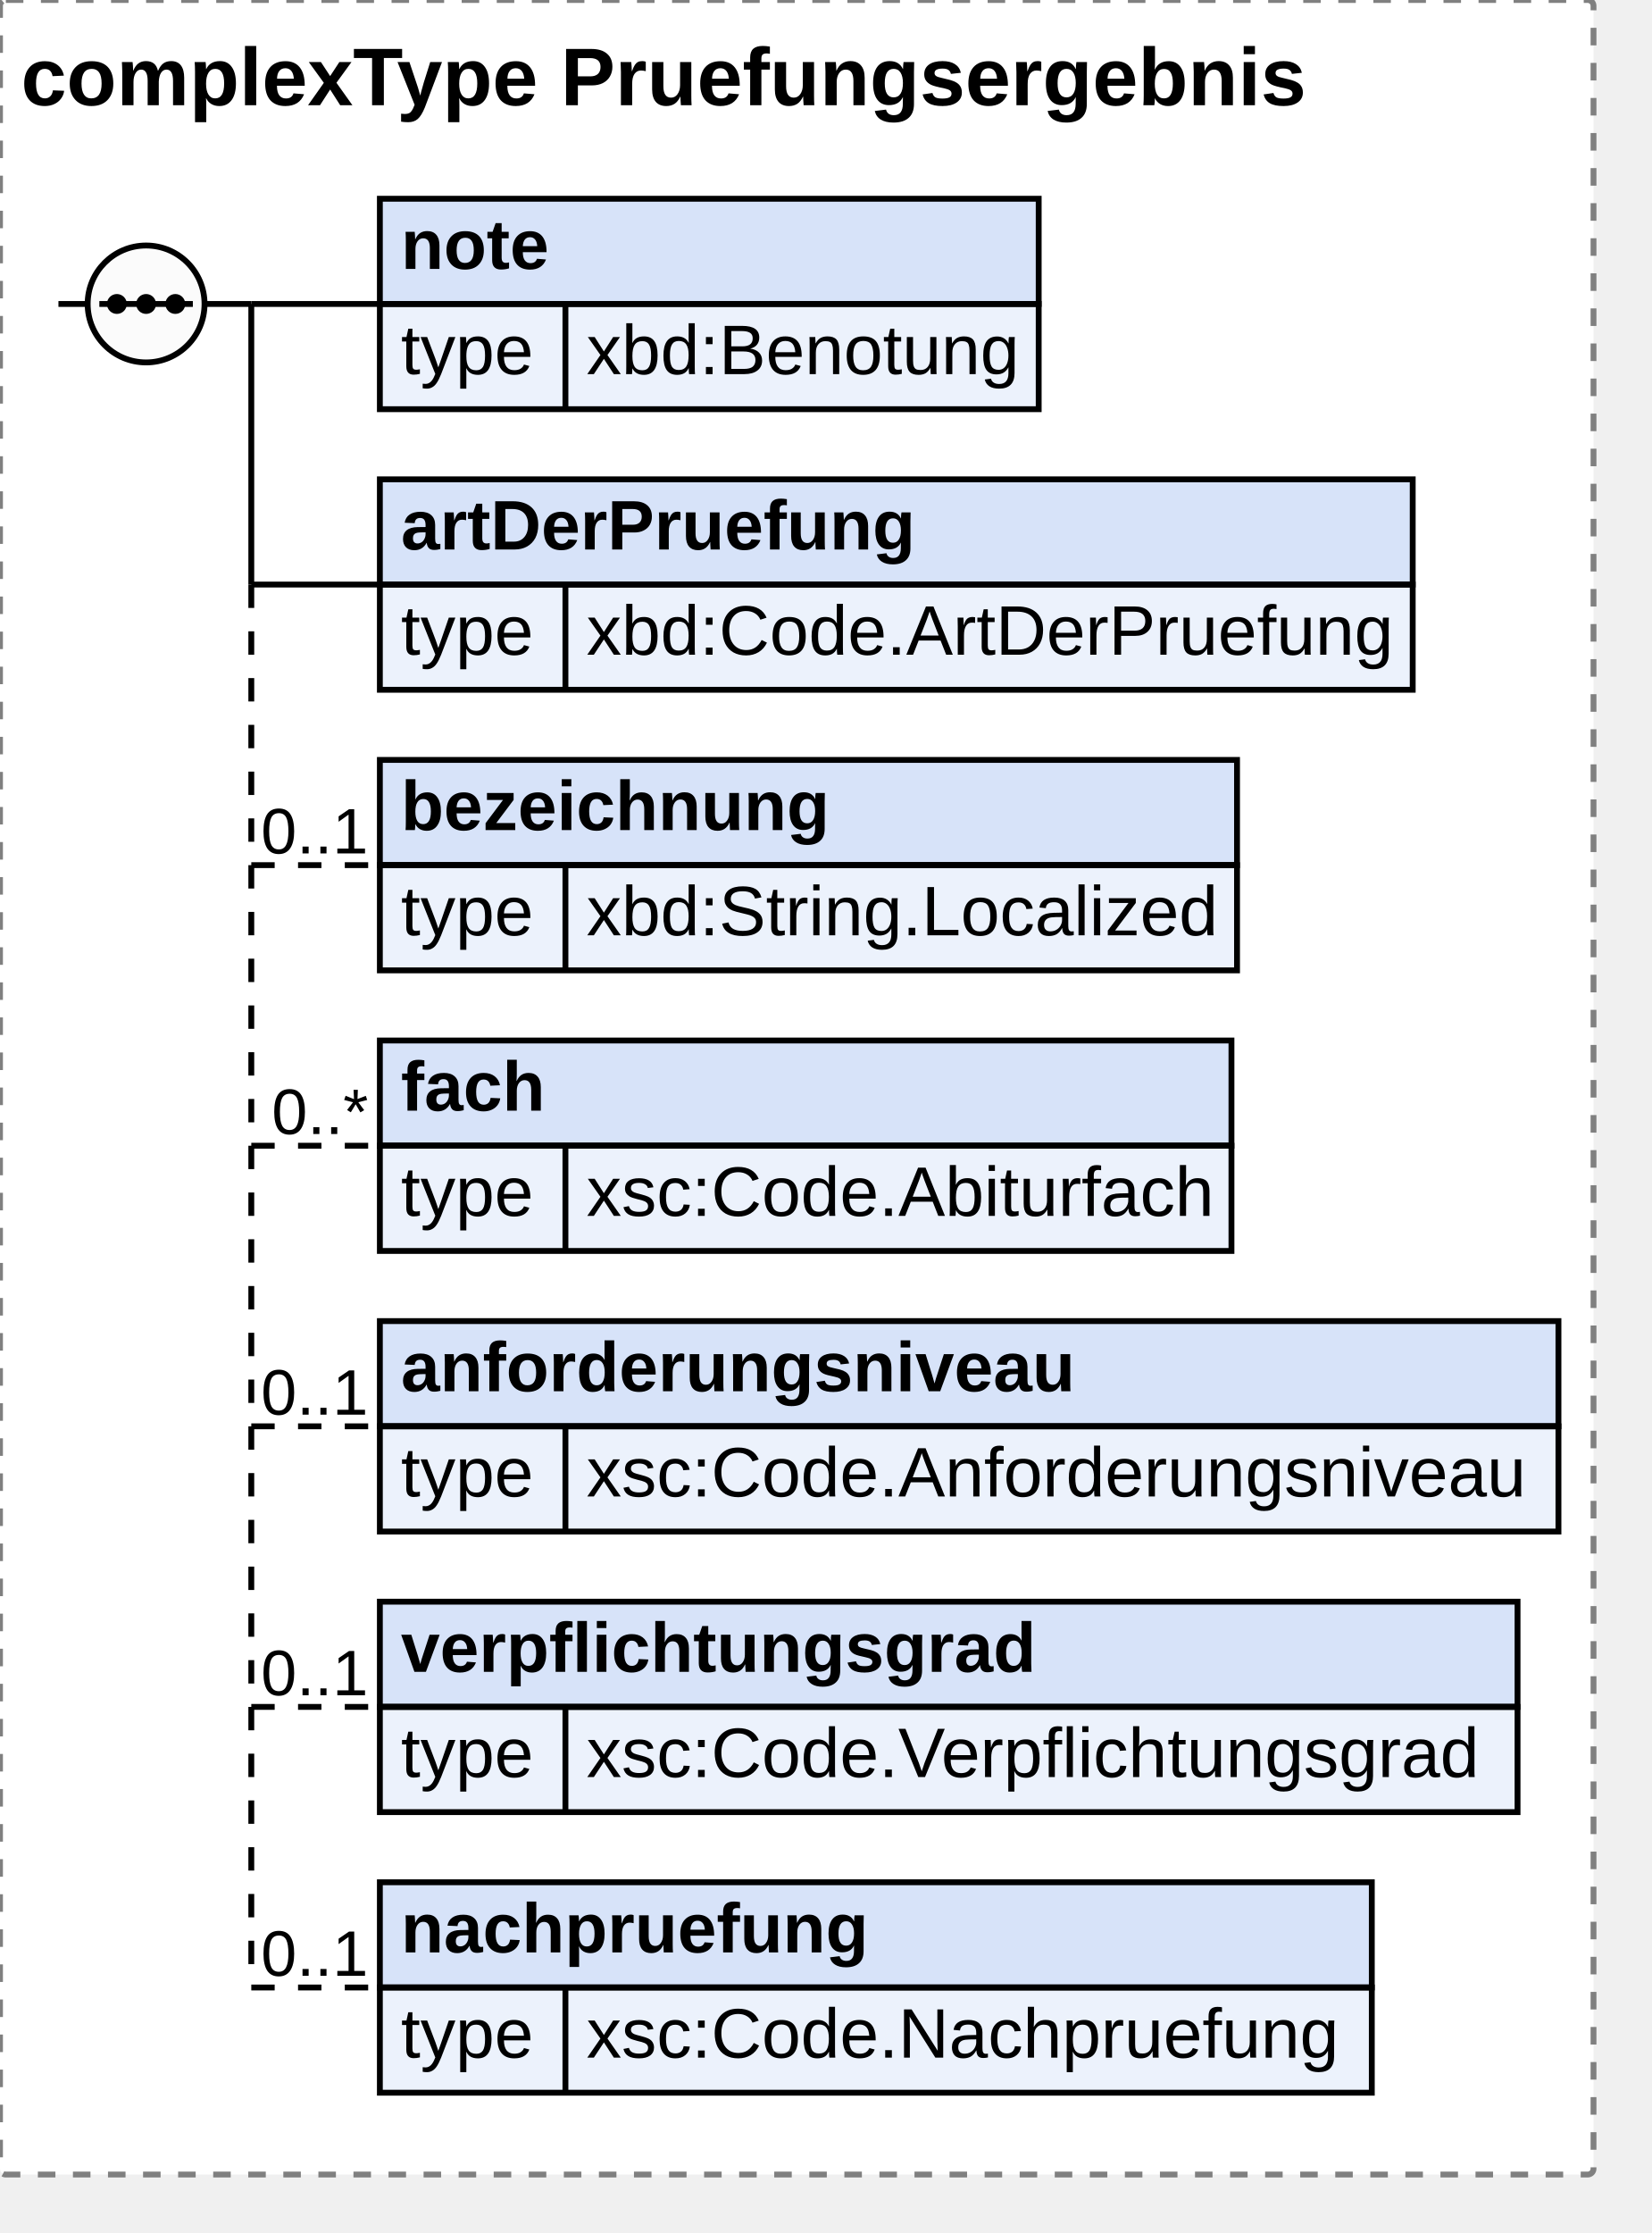
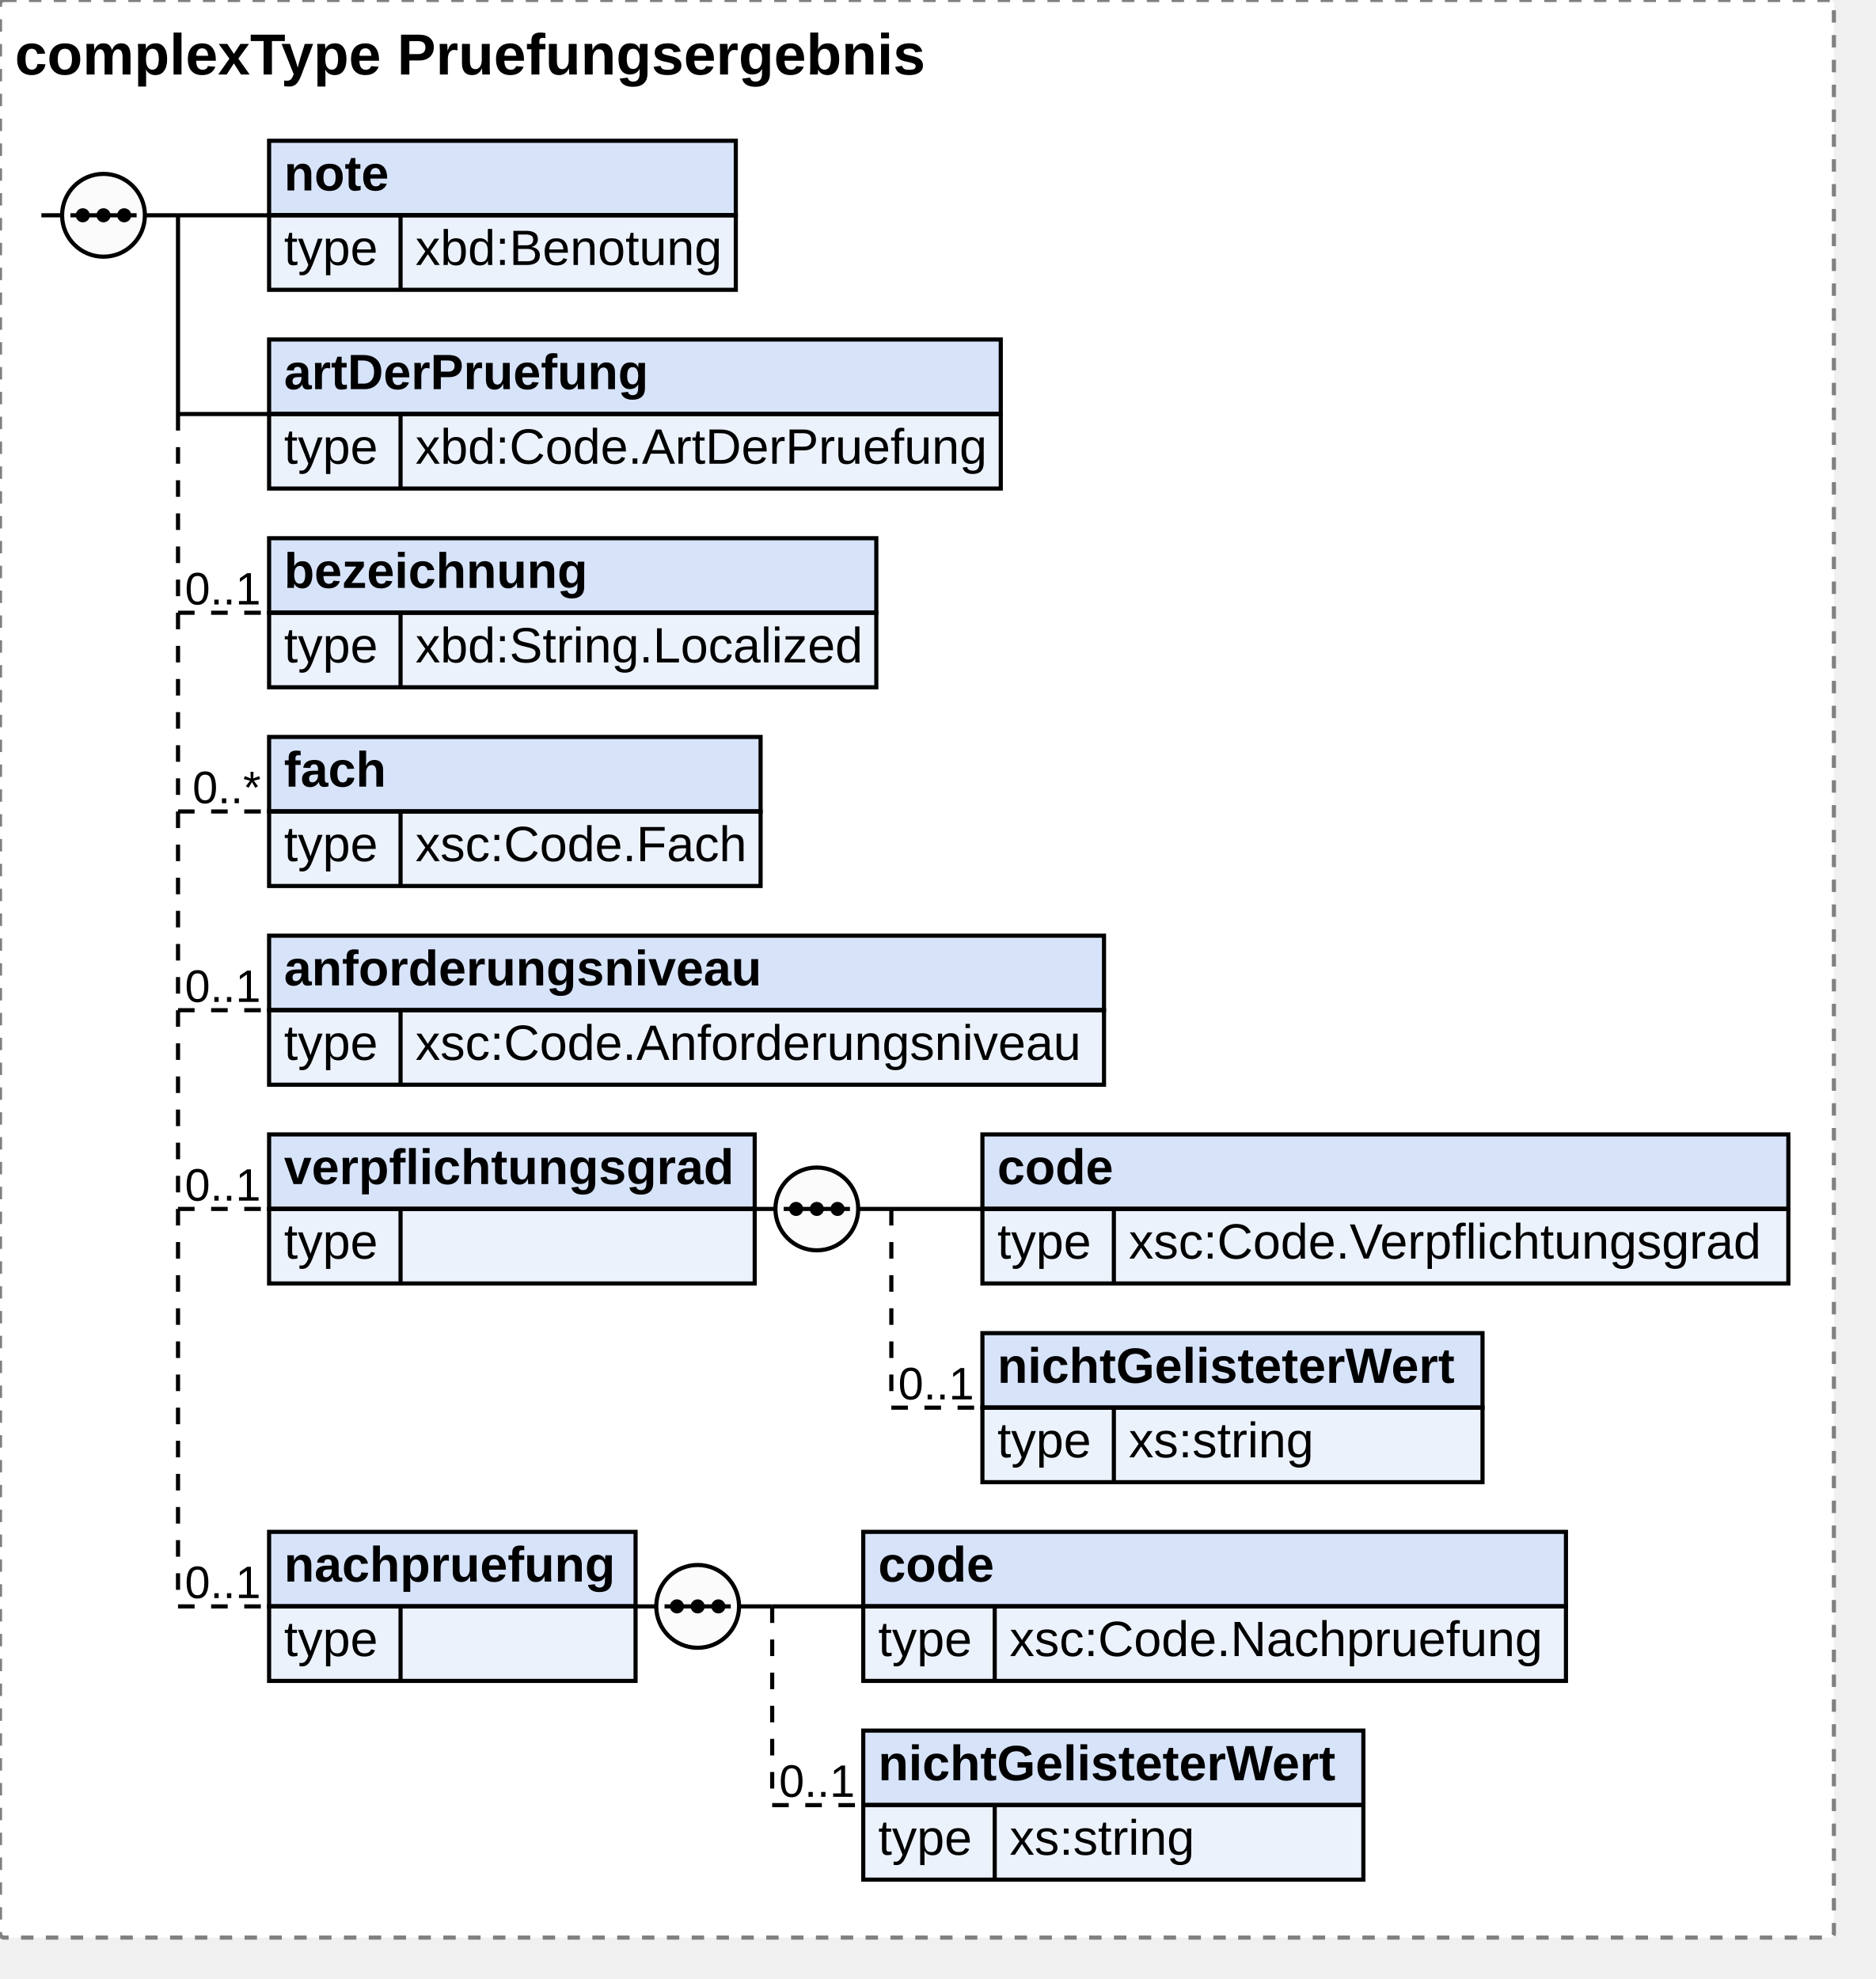
- <svg xmlns="http://www.w3.org/2000/svg" width="282.672" height="382">
+ <svg xmlns="http://www.w3.org/2000/svg" width="452.972" height="478">
  <defs>
    <style type="text/css">
                        text {
                            font-family: 'Arial';
                            fill: black;
                        }
                        text.at {
                            font-family: 'Arial';
                            fill: rgb(242, 152, 0);
                        }
                        line {
                            stroke: black;
                        }
                        line.type-structure {
                            stroke: black;
                        }
                        line.type-structure-optional {
                            stroke: black;
                            stroke-dasharray: 4, 4;
                        }
                        rect.attribute-upper {
                            stroke: black;
                            fill: rgb(255, 239, 211);
                        }
                        rect.element-upper {
                            stroke: black;
                            fill: rgb(215, 227, 249);
                        }
                        rect.element-lower {
                            stroke: black;
                            fill: rgb(236, 242, 252);
                        }
                        a text {
                            fill: black;
                        } 
                    </style>
  </defs>
-   <rect width="272.672" height="372" stroke-dasharray="3,3" rx="1" ry="1" style="stroke: grey;fill: white;" />
+   <rect width="442.972" height="468" stroke-dasharray="3,3" rx="1" ry="1" style="stroke: grey;fill: white;" />
  <text font-size="14" x="3.6" y="18" font-weight="bold">complexType Pruefungsergebnis</text>
  <g transform="translate(10,34)">
    <g transform="translate(55,0)">
      <rect width="112.734" height="18" class="element-upper" />
      <rect width="112.734" height="18" y="18" class="element-lower" />
      <text font-size="12" x="3.6" y="12" font-weight="bold">note</text>
      <line x1="0" y1="18" x2="112.734" y2="18" />
      <text font-size="12" fill="grey" x="3.6" y="30">type</text>
      <line x1="31.753" y1="18" x2="31.753" y2="36" />
      <text font-size="12" x="35.353" y="30">xbd:Benotung</text>
      <g transform="translate(112.7344,0)" />
    </g>
    <line x1="33" y1="18" x2="55" y2="18" class="type-structure-required" />
    <text font-size="11" fill="black" x="53" y="16" text-anchor="end" />
    <line x1="33" y1="18" x2="33" y2="18" class="type-structure-required" />
    <g transform="translate(55,48)">
      <rect width="176.734" height="18" class="element-upper" />
      <rect width="176.734" height="18" y="18" class="element-lower" />
      <text font-size="12" x="3.6" y="12" font-weight="bold">artDerPruefung</text>
      <line x1="0" y1="18" x2="176.734" y2="18" />
      <text font-size="12" fill="grey" x="3.6" y="30">type</text>
      <line x1="31.753" y1="18" x2="31.753" y2="36" />
      <text font-size="12" x="35.353" y="30">xbd:Code.ArtDerPruefung</text>
      <g transform="translate(176.7344,0)" />
    </g>
    <line x1="33" y1="66" x2="55" y2="66" class="type-structure-required" />
    <text font-size="11" fill="black" x="53" y="64" text-anchor="end" />
    <line x1="33" y1="18" x2="33" y2="66" class="type-structure-required" />
    <g transform="translate(55,96)">
      <rect width="146.672" height="18" class="element-upper" />
      <rect width="146.672" height="18" y="18" class="element-lower" />
      <text font-size="12" x="3.6" y="12" font-weight="bold">bezeichnung</text>
      <line x1="0" y1="18" x2="146.672" y2="18" />
      <text font-size="12" fill="grey" x="3.6" y="30">type</text>
      <line x1="31.753" y1="18" x2="31.753" y2="36" />
      <text font-size="12" x="35.353" y="30">xbd:String.Localized</text>
      <g transform="translate(146.6719,0)" />
    </g>
    <line x1="33" y1="114" x2="55" y2="114" class="type-structure-optional" />
    <text font-size="11" fill="black" x="53" y="112" text-anchor="end">0..1</text>
    <line x1="33" y1="66" x2="33" y2="114" class="type-structure-optional" />
    <g transform="translate(55,144)">
-       <rect width="145.719" height="18" class="element-upper" />
-       <rect width="145.719" height="18" y="18" class="element-lower" />
+       <rect width="118.719" height="18" class="element-upper" />
+       <rect width="118.719" height="18" y="18" class="element-lower" />
      <text font-size="12" x="3.6" y="12" font-weight="bold">fach</text>
-       <line x1="0" y1="18" x2="145.719" y2="18" />
-       <text font-size="12" fill="grey" x="3.6" y="30">type</text>
-       <line x1="31.753" y1="18" x2="31.753" y2="36" />
-       <text font-size="12" x="35.353" y="30">xsc:Code.Abiturfach</text>
-       <g transform="translate(145.7188,0)" />
+       <line x1="0" y1="18" x2="118.719" y2="18" />
+       <text font-size="12" fill="grey" x="3.6" y="30">type</text>
+       <line x1="31.753" y1="18" x2="31.753" y2="36" />
+       <text font-size="12" x="35.353" y="30">xsc:Code.Fach</text>
+       <g transform="translate(118.7188,0)" />
    </g>
    <line x1="33" y1="162" x2="55" y2="162" class="type-structure-optional" />
    <text font-size="11" fill="black" x="53" y="160" text-anchor="end">0..*</text>
    <line x1="33" y1="114" x2="33" y2="162" class="type-structure-optional" />
    <g transform="translate(55,192)">
      <rect width="201.672" height="18" class="element-upper" />
      <rect width="201.672" height="18" y="18" class="element-lower" />
      <text font-size="12" x="3.6" y="12" font-weight="bold">anforderungsniveau</text>
      <line x1="0" y1="18" x2="201.672" y2="18" />
      <text font-size="12" fill="grey" x="3.6" y="30">type</text>
      <line x1="31.753" y1="18" x2="31.753" y2="36" />
      <text font-size="12" x="35.353" y="30">xsc:Code.Anforderungsniveau</text>
      <g transform="translate(201.6719,0)" />
    </g>
    <line x1="33" y1="210" x2="55" y2="210" class="type-structure-optional" />
    <text font-size="11" fill="black" x="53" y="208" text-anchor="end">0..1</text>
    <line x1="33" y1="162" x2="33" y2="210" class="type-structure-optional" />
    <g transform="translate(55,240)">
-       <rect width="194.672" height="18" class="element-upper" />
-       <rect width="194.672" height="18" y="18" class="element-lower" />
+       <rect width="117.3" height="18" class="element-upper" />
+       <rect width="117.3" height="18" y="18" class="element-lower" />
      <text font-size="12" x="3.6" y="12" font-weight="bold">verpflichtungsgrad</text>
-       <line x1="0" y1="18" x2="194.672" y2="18" />
-       <text font-size="12" fill="grey" x="3.6" y="30">type</text>
-       <line x1="31.753" y1="18" x2="31.753" y2="36" />
-       <text font-size="12" x="35.353" y="30">xsc:Code.Verpflichtungsgrad</text>
-       <g transform="translate(194.6719,0)" />
+       <line x1="0" y1="18" x2="117.3" y2="18" />
+       <text font-size="12" fill="grey" x="3.6" y="30">type</text>
+       <line x1="31.753" y1="18" x2="31.753" y2="36" />
+       <g transform="translate(117.3,0)">
+         <g transform="translate(55,0)">
+           <rect width="194.672" height="18" class="element-upper" />
+           <rect width="194.672" height="18" y="18" class="element-lower" />
+           <text font-size="12" x="3.6" y="12" font-weight="bold">code</text>
+           <line x1="0" y1="18" x2="194.672" y2="18" />
+           <text font-size="12" fill="grey" x="3.6" y="30">type</text>
+           <line x1="31.753" y1="18" x2="31.753" y2="36" />
+           <text font-size="12" x="35.353" y="30">xsc:Code.Verpflichtungsgrad</text>
+           <g transform="translate(194.6719,0)" />
+         </g>
+         <line x1="33" y1="18" x2="55" y2="18" class="type-structure-required" />
+         <text font-size="11" fill="black" x="53" y="16" text-anchor="end" />
+         <line x1="33" y1="18" x2="33" y2="18" class="type-structure-required" />
+         <g transform="translate(55,48)">
+           <rect width="120.8" height="18" class="element-upper" />
+           <rect width="120.8" height="18" y="18" class="element-lower" />
+           <text font-size="12" x="3.6" y="12" font-weight="bold">nichtGelisteterWert</text>
+           <line x1="0" y1="18" x2="120.8" y2="18" />
+           <text font-size="12" fill="grey" x="3.6" y="30">type</text>
+           <line x1="31.753" y1="18" x2="31.753" y2="36" />
+           <text font-size="12" x="35.353" y="30">xs:string</text>
+           <g transform="translate(120.8,0)" />
+         </g>
+         <line x1="33" y1="66" x2="55" y2="66" class="type-structure-optional" />
+         <text font-size="11" fill="black" x="53" y="64" text-anchor="end">0..1</text>
+         <line x1="33" y1="18" x2="33" y2="66" class="type-structure-optional" />
+         <circle cx="15" cy="18" r="10" stroke="black" fill="rgb(251, 251, 251)" />
+         <line x1="0" y1="18" x2="5" y2="18" class="type-structure-required" />
+         <line x1="25" y1="18" x2="33" y2="18" class="type-structure-required" />
+         <circle cx="10" cy="18" r="1.2" stroke="black" fill="black" />
+         <circle cx="15" cy="18" r="1.2" stroke="black" fill="black" />
+         <circle cx="20" cy="18" r="1.2" stroke="black" fill="black" />
+         <line x1="7" y1="18" x2="23" y2="18" />
+       </g>
    </g>
    <line x1="33" y1="258" x2="55" y2="258" class="type-structure-optional" />
    <text font-size="11" fill="black" x="53" y="256" text-anchor="end">0..1</text>
    <line x1="33" y1="210" x2="33" y2="258" class="type-structure-optional" />
-     <g transform="translate(55,288)">
-       <rect width="169.734" height="18" class="element-upper" />
-       <rect width="169.734" height="18" y="18" class="element-lower" />
+     <g transform="translate(55,336)">
+       <rect width="88.519" height="18" class="element-upper" />
+       <rect width="88.519" height="18" y="18" class="element-lower" />
      <text font-size="12" x="3.6" y="12" font-weight="bold">nachpruefung</text>
-       <line x1="0" y1="18" x2="169.734" y2="18" />
-       <text font-size="12" fill="grey" x="3.6" y="30">type</text>
-       <line x1="31.753" y1="18" x2="31.753" y2="36" />
-       <text font-size="12" x="35.353" y="30">xsc:Code.Nachpruefung</text>
-       <g transform="translate(169.7344,0)" />
-     </g>
-     <line x1="33" y1="306" x2="55" y2="306" class="type-structure-optional" />
-     <text font-size="11" fill="black" x="53" y="304" text-anchor="end">0..1</text>
-     <line x1="33" y1="258" x2="33" y2="306" class="type-structure-optional" />
+       <line x1="0" y1="18" x2="88.519" y2="18" />
+       <text font-size="12" fill="grey" x="3.6" y="30">type</text>
+       <line x1="31.753" y1="18" x2="31.753" y2="36" />
+       <g transform="translate(88.51875,0)">
+         <g transform="translate(55,0)">
+           <rect width="169.734" height="18" class="element-upper" />
+           <rect width="169.734" height="18" y="18" class="element-lower" />
+           <text font-size="12" x="3.6" y="12" font-weight="bold">code</text>
+           <line x1="0" y1="18" x2="169.734" y2="18" />
+           <text font-size="12" fill="grey" x="3.6" y="30">type</text>
+           <line x1="31.753" y1="18" x2="31.753" y2="36" />
+           <text font-size="12" x="35.353" y="30">xsc:Code.Nachpruefung</text>
+           <g transform="translate(169.7344,0)" />
+         </g>
+         <line x1="33" y1="18" x2="55" y2="18" class="type-structure-required" />
+         <text font-size="11" fill="black" x="53" y="16" text-anchor="end" />
+         <line x1="33" y1="18" x2="33" y2="18" class="type-structure-required" />
+         <g transform="translate(55,48)">
+           <rect width="120.8" height="18" class="element-upper" />
+           <rect width="120.8" height="18" y="18" class="element-lower" />
+           <text font-size="12" x="3.6" y="12" font-weight="bold">nichtGelisteterWert</text>
+           <line x1="0" y1="18" x2="120.8" y2="18" />
+           <text font-size="12" fill="grey" x="3.6" y="30">type</text>
+           <line x1="31.753" y1="18" x2="31.753" y2="36" />
+           <text font-size="12" x="35.353" y="30">xs:string</text>
+           <g transform="translate(120.8,0)" />
+         </g>
+         <line x1="33" y1="66" x2="55" y2="66" class="type-structure-optional" />
+         <text font-size="11" fill="black" x="53" y="64" text-anchor="end">0..1</text>
+         <line x1="33" y1="18" x2="33" y2="66" class="type-structure-optional" />
+         <circle cx="15" cy="18" r="10" stroke="black" fill="rgb(251, 251, 251)" />
+         <line x1="0" y1="18" x2="5" y2="18" class="type-structure-required" />
+         <line x1="25" y1="18" x2="33" y2="18" class="type-structure-required" />
+         <circle cx="10" cy="18" r="1.2" stroke="black" fill="black" />
+         <circle cx="15" cy="18" r="1.2" stroke="black" fill="black" />
+         <circle cx="20" cy="18" r="1.2" stroke="black" fill="black" />
+         <line x1="7" y1="18" x2="23" y2="18" />
+       </g>
+     </g>
+     <line x1="33" y1="354" x2="55" y2="354" class="type-structure-optional" />
+     <text font-size="11" fill="black" x="53" y="352" text-anchor="end">0..1</text>
+     <line x1="33" y1="258" x2="33" y2="354" class="type-structure-optional" />
    <circle cx="15" cy="18" r="10" stroke="black" fill="rgb(251, 251, 251)" />
    <line x1="0" y1="18" x2="5" y2="18" class="type-structure-required" />
    <line x1="25" y1="18" x2="33" y2="18" class="type-structure-required" />
    <circle cx="10" cy="18" r="1.2" stroke="black" fill="black" />
    <circle cx="15" cy="18" r="1.2" stroke="black" fill="black" />
    <circle cx="20" cy="18" r="1.2" stroke="black" fill="black" />
    <line x1="7" y1="18" x2="23" y2="18" />
  </g>
</svg>
